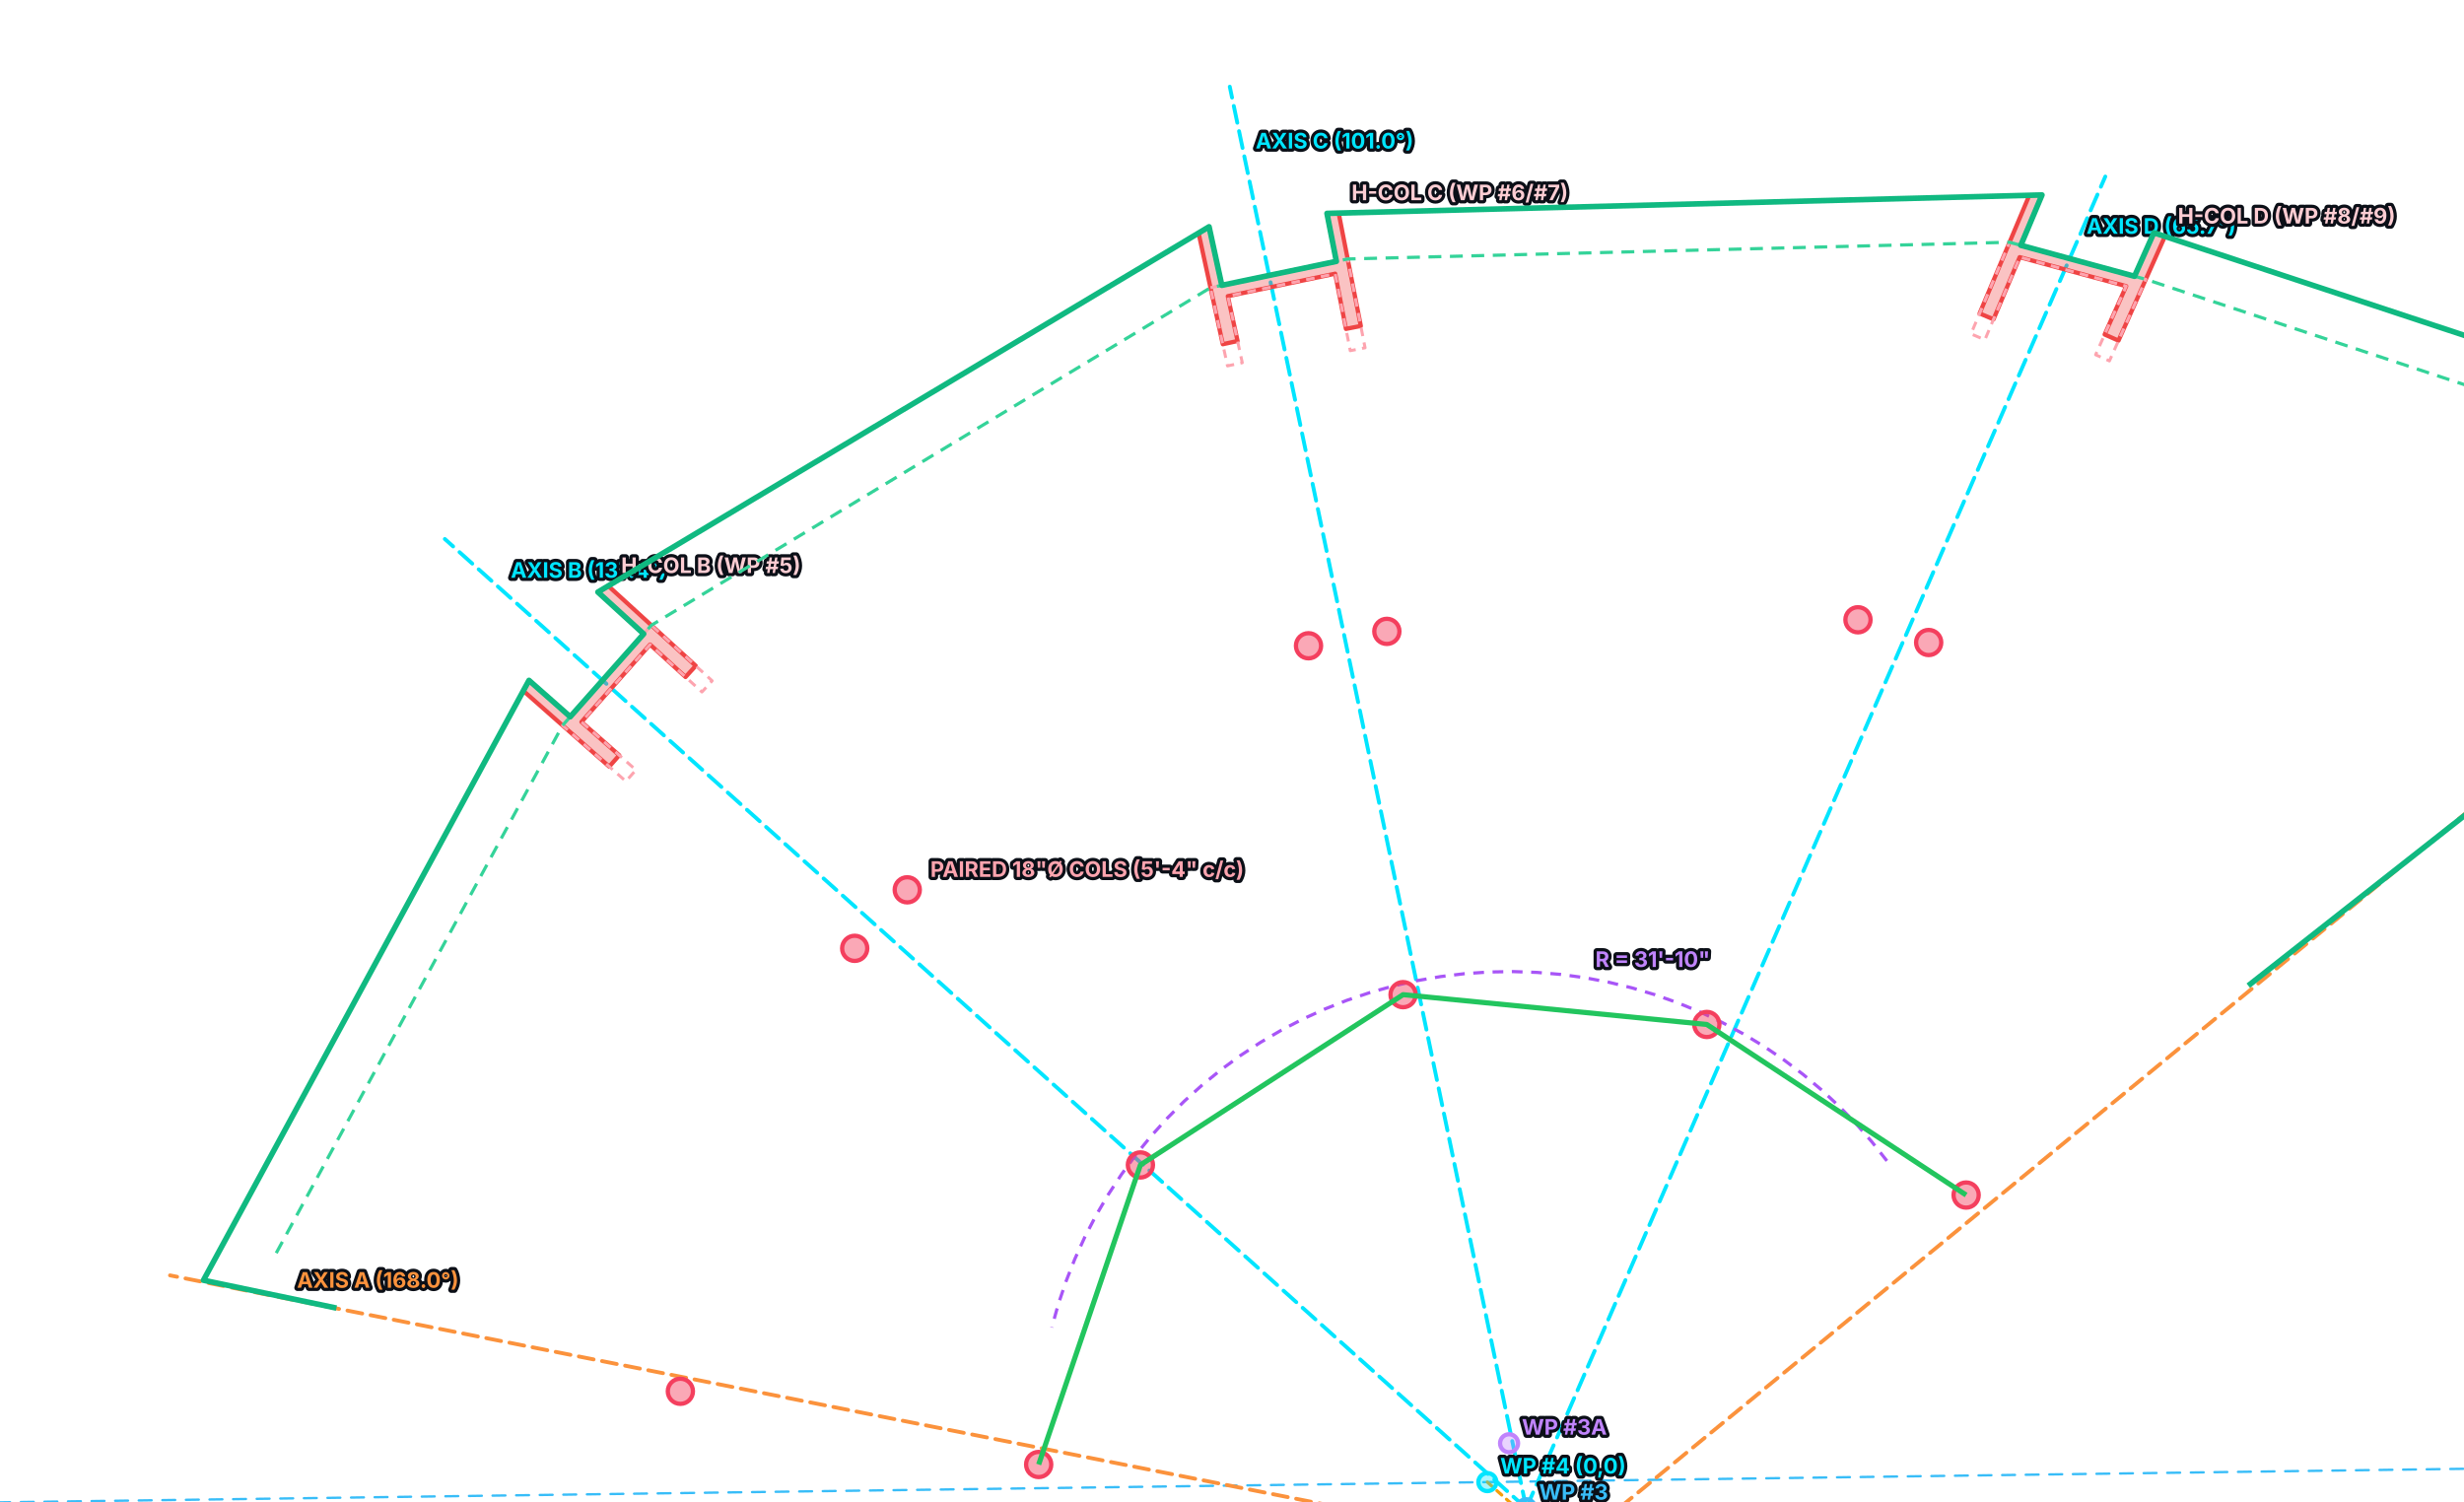
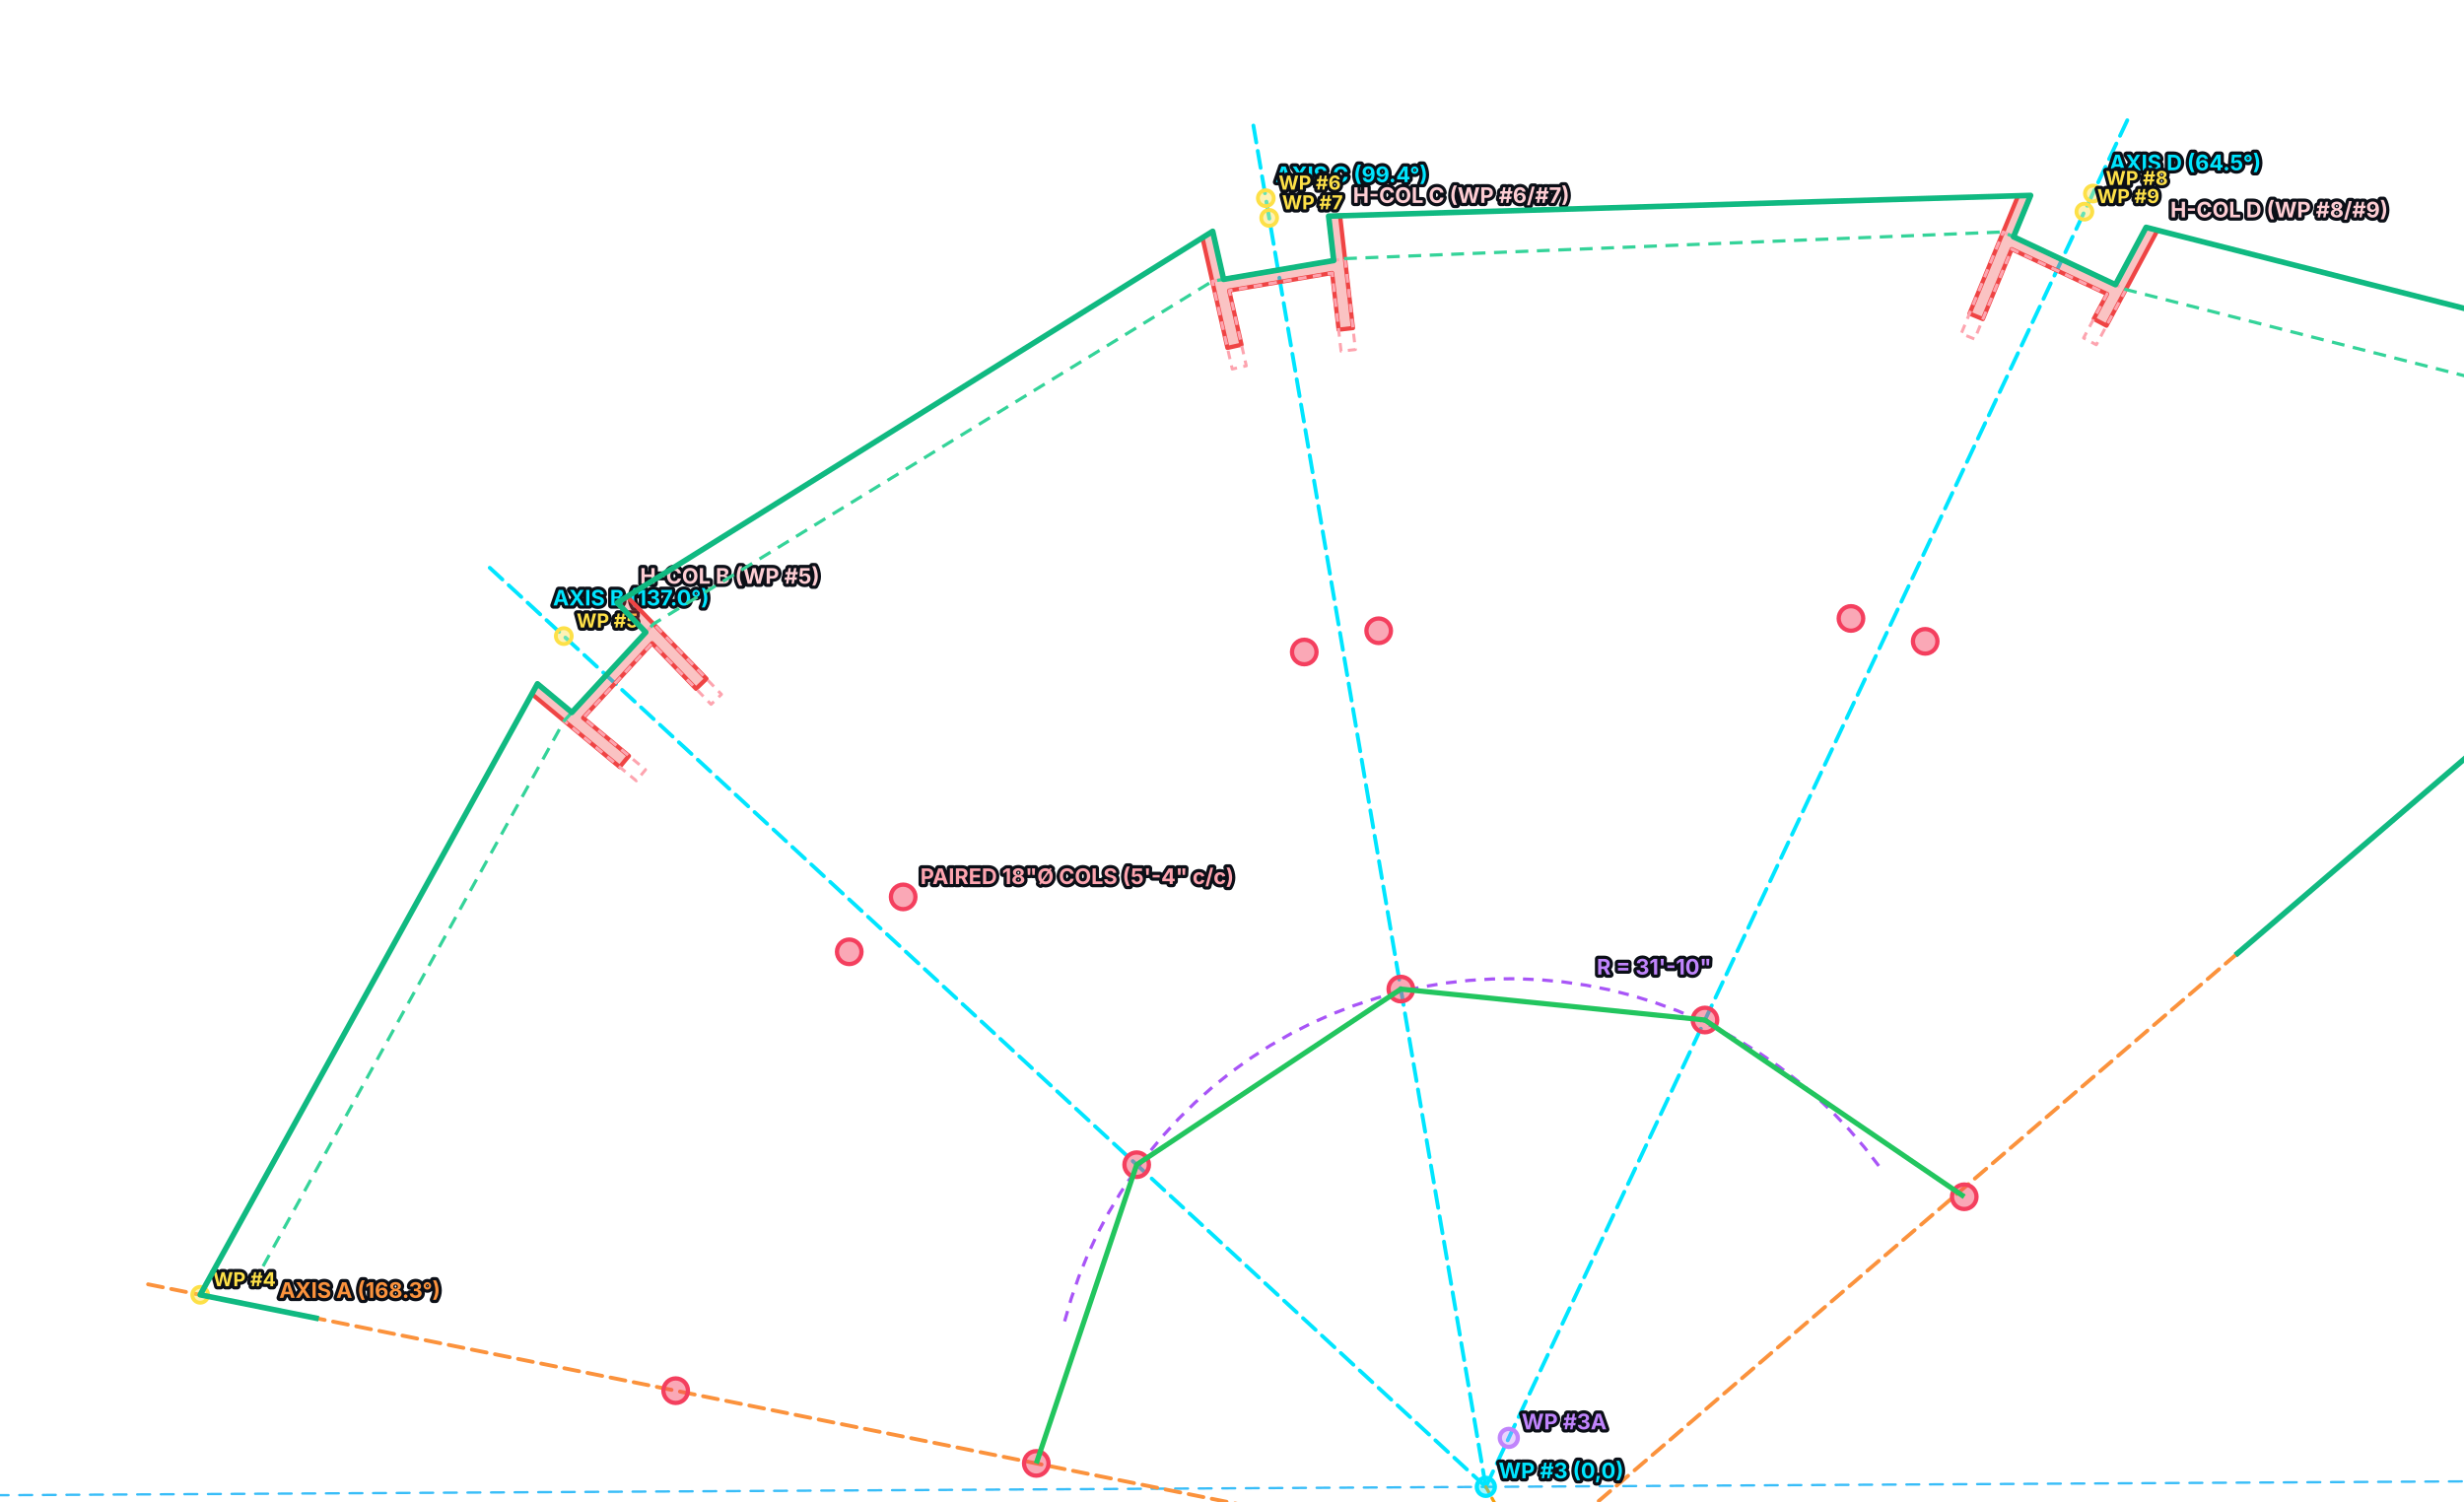
<svg xmlns="http://www.w3.org/2000/svg" viewBox="0 0 1149 700" width="1149" height="700" class="aalto-vector-svg">
  <g class="vec-layer" data-layer="regulating">
-     <line x1="-232.27" y1="703.75" x2="1370.70" y2="681.93" stroke="#38bdf8" stroke-width="1.1" stroke-dasharray="6,5" stroke-linecap="round" />
-     <line x1="711.71" y1="703.34" x2="207.44" y2="251.36" stroke="#00e5ff" stroke-width="1.8" stroke-dasharray="8,4" stroke-linecap="round" />
-     <text x="238.17" y="269.42" fill="#00e5ff" font-family="Inter, monospace, sans-serif" font-size="10" font-weight="700" paint-order="stroke" stroke="#0b0f17" stroke-width="3" stroke-linejoin="round">AXIS B (137.4°)</text>
-     <line x1="711.71" y1="703.34" x2="573.46" y2="40.42" stroke="#00e5ff" stroke-width="1.8" stroke-dasharray="8,4" stroke-linecap="round" />
-     <text x="585.52" y="69.25" fill="#00e5ff" font-family="Inter, monospace, sans-serif" font-size="10" font-weight="700" paint-order="stroke" stroke="#0b0f17" stroke-width="3" stroke-linejoin="round">AXIS C (101.0°)</text>
-     <line x1="711.71" y1="703.34" x2="981.74" y2="82.33" stroke="#00e5ff" stroke-width="1.8" stroke-dasharray="8,4" stroke-linecap="round" />
-     <text x="972.96" y="109.01" fill="#00e5ff" font-family="Inter, monospace, sans-serif" font-size="10" font-weight="700" paint-order="stroke" stroke="#0b0f17" stroke-width="3" stroke-linejoin="round">AXIS D (65.7°)</text>
-     <line x1="693.58" y1="691.15" x2="729.96" y2="723.83" stroke="#f59e0b" stroke-width="1.5" stroke-dasharray="3,3" stroke-linecap="round" />
-     <line x1="729.96" y1="723.83" x2="79.28" y2="594.75" stroke="#fb923c" stroke-width="1.8" stroke-dasharray="7,4" stroke-linecap="round" />
-     <text x="138.50" y="600.51" fill="#fb923c" font-family="Inter, monospace, sans-serif" font-size="10" font-weight="700" paint-order="stroke" stroke="#0b0f17" stroke-width="3" stroke-linejoin="round">AXIS A (168.0°)</text>
-     <line x1="729.96" y1="723.83" x2="1360.21" y2="206.50" stroke="#fb923c" stroke-width="1.8" stroke-dasharray="7,4" stroke-linecap="round" />
-     <text x="1322.48" y="236.57" fill="#fb923c" font-family="Inter, monospace, sans-serif" font-size="10" font-weight="700" paint-order="stroke" stroke="#0b0f17" stroke-width="3" stroke-linejoin="round">AXIS E (38.6°)</text>
-     <polyline points="879.88,541.34 872.91,532.50 865.50,524.03 857.67,515.95 849.43,508.28 840.82,501.04 831.84,494.25 822.53,487.93 812.90,482.10 802.99,476.76 792.82,471.94 782.42,467.65 771.81,463.89 761.03,460.68 750.09,458.02 739.03,455.93 727.88,454.41 716.66,453.46 705.42,453.08 694.16,453.28 682.94,454.06 671.76,455.41 660.67,457.33 649.70,459.81 638.86,462.85 628.19,466.44 617.73,470.57 607.48,475.24 597.49,480.42 587.78,486.10 578.37,492.27 569.29,498.92 560.56,506.02 552.20,513.56 544.24,521.52 536.70,529.88 529.60,538.61 522.95,547.69 516.77,557.10 511.09,566.81 505.90,576.80 501.24,587.04 497.11,597.51 493.51,608.17 490.47,619.01" fill="none" stroke="#a855f7" stroke-width="1.5" stroke-dasharray="5,4" stroke-linejoin="round" />
-     <text x="743.94" y="450.92" fill="#c084fc" font-family="Inter, monospace, sans-serif" font-size="10" font-weight="700" paint-order="stroke" stroke="#0b0f17" stroke-width="3" stroke-linejoin="round">R = 31'-10"</text>
-     <circle cx="693.58" cy="691.15" r="4.20" fill="#00e5ff" fill-opacity="0.35" stroke="#00e5ff" stroke-width="2.0" />
-     <text x="699.58" y="687.15" fill="#00e5ff" font-family="Inter, monospace, sans-serif" font-size="10" font-weight="700" paint-order="stroke" stroke="#0b0f17" stroke-width="3" stroke-linejoin="round">WP #4 (0,0)</text>
-     <circle cx="711.71" cy="703.34" r="4.20" fill="#38bdf8" fill-opacity="0.35" stroke="#38bdf8" stroke-width="2.0" />
-     <text x="717.71" y="699.34" fill="#38bdf8" font-family="Inter, monospace, sans-serif" font-size="10" font-weight="700" paint-order="stroke" stroke="#0b0f17" stroke-width="3" stroke-linejoin="round">WP #3</text>
-     <circle cx="703.70" cy="673.04" r="4.20" fill="#c084fc" fill-opacity="0.35" stroke="#c084fc" stroke-width="2.0" />
-     <text x="709.70" y="669.04" fill="#c084fc" font-family="Inter, monospace, sans-serif" font-size="10" font-weight="700" paint-order="stroke" stroke="#0b0f17" stroke-width="3" stroke-linejoin="round">WP #3A</text>
+     <line x1="-222.01" y1="698.50" x2="1365.56" y2="689.60" stroke="#38bdf8" stroke-width="1.1" stroke-dasharray="6,5" stroke-linecap="round" />
+     <line x1="692.86" y1="693.37" x2="228.13" y2="264.55" stroke="#00e5ff" stroke-width="1.8" stroke-dasharray="8,4" stroke-linecap="round" />
+     <text x="257.85" y="282.36" fill="#00e5ff" font-family="Inter, monospace, sans-serif" font-size="10" font-weight="700" paint-order="stroke" stroke="#0b0f17" stroke-width="3" stroke-linejoin="round">AXIS B (137.0°)</text>
+     <line x1="692.86" y1="693.37" x2="584.18" y2="56.78" stroke="#00e5ff" stroke-width="1.8" stroke-dasharray="8,4" stroke-linecap="round" />
+     <text x="594.84" y="84.93" fill="#00e5ff" font-family="Inter, monospace, sans-serif" font-size="10" font-weight="700" paint-order="stroke" stroke="#0b0f17" stroke-width="3" stroke-linejoin="round">AXIS C (99.4°)</text>
+     <line x1="692.86" y1="693.37" x2="992.99" y2="53.96" stroke="#00e5ff" stroke-width="1.8" stroke-dasharray="8,4" stroke-linecap="round" />
+     <text x="983.70" y="79.41" fill="#00e5ff" font-family="Inter, monospace, sans-serif" font-size="10" font-weight="700" paint-order="stroke" stroke="#0b0f17" stroke-width="3" stroke-linejoin="round">AXIS D (64.5°)</text>
+     <line x1="692.86" y1="693.37" x2="712.12" y2="728.58" stroke="#f59e0b" stroke-width="1.5" stroke-dasharray="3,3" stroke-linecap="round" />
+     <line x1="712.12" y1="728.58" x2="65.87" y2="598.27" stroke="#fb923c" stroke-width="1.8" stroke-dasharray="7,4" stroke-linecap="round" />
+     <text x="130.22" y="605.23" fill="#fb923c" font-family="Inter, monospace, sans-serif" font-size="10" font-weight="700" paint-order="stroke" stroke="#0b0f17" stroke-width="3" stroke-linejoin="round">AXIS A (168.3°)</text>
+     <line x1="712.12" y1="728.58" x2="1355.64" y2="176.91" stroke="#fb923c" stroke-width="1.8" stroke-dasharray="7,4" stroke-linecap="round" />
+     <text x="1314.67" y="211.32" fill="#fb923c" font-family="Inter, monospace, sans-serif" font-size="10" font-weight="700" paint-order="stroke" stroke="#0b0f17" stroke-width="3" stroke-linejoin="round">AXIS E (40.3°)</text>
+     <polyline points="876.12,543.69 869.41,535.03 862.26,526.73 854.69,518.80 846.74,511.27 838.40,504.16 829.72,497.48 820.70,491.25 811.38,485.50 801.77,480.23 791.91,475.45 781.82,471.19 771.52,467.45 761.04,464.24 750.42,461.57 739.67,459.45 728.82,457.88 717.91,456.87 706.97,456.41 696.01,456.52 685.07,457.19 674.19,458.41 663.37,460.20 652.67,462.53 642.10,465.40 631.69,468.82 621.46,472.76 611.45,477.22 601.69,482.18 592.19,487.64 582.98,493.58 574.08,499.98 565.53,506.82 557.34,514.10 549.53,521.78 542.12,529.86 535.14,538.30 528.59,547.09 522.51,556.20 516.90,565.61 511.78,575.30 507.16,585.23 503.05,595.39 499.47,605.74 496.42,616.27" fill="none" stroke="#a855f7" stroke-width="1.5" stroke-dasharray="5,4" stroke-linejoin="round" />
+     <text x="744.58" y="454.44" fill="#c084fc" font-family="Inter, monospace, sans-serif" font-size="10" font-weight="700" paint-order="stroke" stroke="#0b0f17" stroke-width="3" stroke-linejoin="round">R = 31'-10"</text>
+     <circle cx="692.86" cy="693.37" r="4.20" fill="#00e5ff" fill-opacity="0.35" stroke="#00e5ff" stroke-width="2.0" />
+     <text x="698.86" y="689.37" fill="#00e5ff" font-family="Inter, monospace, sans-serif" font-size="10" font-weight="700" paint-order="stroke" stroke="#0b0f17" stroke-width="3" stroke-linejoin="round">WP #3 (0,0)</text>
+     <circle cx="712.12" cy="728.58" r="4.20" fill="#fb923c" fill-opacity="0.35" stroke="#fb923c" stroke-width="2.0" />
+     <text x="718.12" y="724.58" fill="#fb923c" font-family="Inter, monospace, sans-serif" font-size="10" font-weight="700" paint-order="stroke" stroke="#0b0f17" stroke-width="3" stroke-linejoin="round">WP #2</text>
+     <circle cx="703.58" cy="670.53" r="4.20" fill="#c084fc" fill-opacity="0.35" stroke="#c084fc" stroke-width="2.0" />
+     <text x="709.58" y="666.53" fill="#c084fc" font-family="Inter, monospace, sans-serif" font-size="10" font-weight="700" paint-order="stroke" stroke="#0b0f17" stroke-width="3" stroke-linejoin="round">WP #3A</text>
+     <circle cx="93.36" cy="603.81" r="3.70" fill="#fde047" fill-opacity="0.40" stroke="#fde047" stroke-width="1.8" />
+     <text x="99.36" y="599.81" fill="#fde047" font-family="Inter, monospace, sans-serif" font-size="9" font-weight="700" paint-order="stroke" stroke="#0b0f17" stroke-width="3" stroke-linejoin="round">WP #4</text>
+     <circle cx="262.90" cy="296.63" r="3.70" fill="#fde047" fill-opacity="0.40" stroke="#fde047" stroke-width="1.8" />
+     <text x="268.90" y="292.63" fill="#fde047" font-family="Inter, monospace, sans-serif" font-size="9" font-weight="700" paint-order="stroke" stroke="#0b0f17" stroke-width="3" stroke-linejoin="round">WP #5</text>
+     <circle cx="590.27" cy="92.42" r="3.70" fill="#fde047" fill-opacity="0.40" stroke="#fde047" stroke-width="1.8" />
+     <text x="596.27" y="88.42" fill="#fde047" font-family="Inter, monospace, sans-serif" font-size="9" font-weight="700" paint-order="stroke" stroke="#0b0f17" stroke-width="3" stroke-linejoin="round">WP #6</text>
+     <circle cx="591.84" cy="101.61" r="3.70" fill="#fde047" fill-opacity="0.40" stroke="#fde047" stroke-width="1.8" />
+     <text x="597.84" y="97.61" fill="#fde047" font-family="Inter, monospace, sans-serif" font-size="9" font-weight="700" paint-order="stroke" stroke="#0b0f17" stroke-width="3" stroke-linejoin="round">WP #7</text>
+     <circle cx="975.95" cy="90.26" r="3.70" fill="#fde047" fill-opacity="0.40" stroke="#fde047" stroke-width="1.8" />
+     <text x="981.95" y="86.26" fill="#fde047" font-family="Inter, monospace, sans-serif" font-size="9" font-weight="700" paint-order="stroke" stroke="#0b0f17" stroke-width="3" stroke-linejoin="round">WP #8</text>
+     <circle cx="971.99" cy="98.70" r="3.70" fill="#fde047" fill-opacity="0.40" stroke="#fde047" stroke-width="1.8" />
+     <text x="977.99" y="94.70" fill="#fde047" font-family="Inter, monospace, sans-serif" font-size="9" font-weight="700" paint-order="stroke" stroke="#0b0f17" stroke-width="3" stroke-linejoin="round">WP #9</text>
  </g>
  <g class="vec-layer" data-layer="structure">
-     <polygon points="244.03,322.14 246.67,317.28 265.91,334.25 300.16,295.61 278.81,276.10 283.64,273.22 324.43,310.49 319.68,315.70 303.14,300.58 271.15,336.67 288.76,352.20 284.10,357.49" fill="#ef4444" fill-opacity="0.32" stroke="#ef4444" stroke-width="2.0" stroke-linejoin="round" />
-     <polygon points="558.92,108.67 563.80,105.75 569.75,133.05 623.17,121.88 618.79,99.51 624.25,99.37 634.56,152.01 627.64,153.37 622.61,127.64 572.55,138.11 577.10,159.02 570.21,160.52" fill="#ef4444" fill-opacity="0.32" stroke="#ef4444" stroke-width="2.0" stroke-linejoin="round" />
-     <polygon points="946.30,91.07 952.21,90.92 942.33,114.40 995.35,128.83 1004.39,108.54 1009.54,110.24 987.88,158.84 981.44,155.98 991.48,133.44 941.80,119.93 929.61,148.90 923.12,146.16" fill="#ef4444" fill-opacity="0.32" stroke="#ef4444" stroke-width="2.0" stroke-linejoin="round" />
-     <circle cx="484.35" cy="682.94" r="5.87" fill="#f43f5e" fill-opacity="0.45" stroke="#f43f5e" stroke-width="2.0" />
-     <circle cx="531.79" cy="543.25" r="5.87" fill="#f43f5e" fill-opacity="0.45" stroke="#f43f5e" stroke-width="2.0" />
-     <circle cx="654.27" cy="463.84" r="5.87" fill="#f43f5e" fill-opacity="0.45" stroke="#f43f5e" stroke-width="2.0" />
-     <circle cx="795.92" cy="477.74" r="5.87" fill="#f43f5e" fill-opacity="0.45" stroke="#f43f5e" stroke-width="2.0" />
-     <circle cx="916.84" cy="557.29" r="5.87" fill="#f43f5e" fill-opacity="0.45" stroke="#f43f5e" stroke-width="2.0" />
-     <circle cx="317.27" cy="648.80" r="5.87" fill="#f43f5e" fill-opacity="0.45" stroke="#f43f5e" stroke-width="2.0" />
-     <circle cx="398.56" cy="442.24" r="5.87" fill="#f43f5e" fill-opacity="0.45" stroke="#f43f5e" stroke-width="2.0" />
-     <circle cx="423.07" cy="414.95" r="5.87" fill="#f43f5e" fill-opacity="0.45" stroke="#f43f5e" stroke-width="2.0" />
-     <circle cx="610.18" cy="301.14" r="5.87" fill="#f43f5e" fill-opacity="0.45" stroke="#f43f5e" stroke-width="2.0" />
-     <circle cx="646.71" cy="294.43" r="5.87" fill="#f43f5e" fill-opacity="0.45" stroke="#f43f5e" stroke-width="2.0" />
-     <circle cx="866.40" cy="289.02" r="5.87" fill="#f43f5e" fill-opacity="0.45" stroke="#f43f5e" stroke-width="2.0" />
-     <circle cx="899.37" cy="299.62" r="5.87" fill="#f43f5e" fill-opacity="0.45" stroke="#f43f5e" stroke-width="2.0" />
-     <polygon points="262.33,338.28 303.74,291.58 332.09,317.48 327.33,322.69 303.14,300.58 271.15,336.67 296.54,359.06 291.87,364.35" fill="none" stroke="#fda4af" stroke-width="1.4" stroke-dasharray="4,3" stroke-linejoin="round" />
-     <polygon points="564.47,134.16 628.44,120.77 636.55,162.18 629.64,163.54 622.61,127.64 572.55,138.11 579.30,169.15 572.41,170.64" fill="none" stroke="#fda4af" stroke-width="1.4" stroke-dasharray="4,3" stroke-linejoin="round" />
-     <polygon points="937.08,112.97 1000.62,130.26 983.66,168.31 977.22,165.44 991.48,133.44 941.80,119.93 925.59,158.45 919.10,155.72" fill="none" stroke="#fda4af" stroke-width="1.4" stroke-dasharray="4,3" stroke-linejoin="round" />
-     <text x="433.83" y="408.91" fill="#fda4af" font-family="Inter, monospace, sans-serif" font-size="10" font-weight="700" paint-order="stroke" stroke="#0b0f17" stroke-width="3" stroke-linejoin="round">PAIRED 18"Ø COLS (5'-4" c/c)</text>
-     <text x="289.64" y="267.22" fill="#fecdd3" font-family="Inter, monospace, sans-serif" font-size="10" font-weight="700" paint-order="stroke" stroke="#0b0f17" stroke-width="3" stroke-linejoin="round">H-COL B (WP #5)</text>
-     <text x="630.25" y="93.37" fill="#fecdd3" font-family="Inter, monospace, sans-serif" font-size="10" font-weight="700" paint-order="stroke" stroke="#0b0f17" stroke-width="3" stroke-linejoin="round">H-COL C (WP #6/#7)</text>
-     <text x="1015.54" y="104.24" fill="#fecdd3" font-family="Inter, monospace, sans-serif" font-size="10" font-weight="700" paint-order="stroke" stroke="#0b0f17" stroke-width="3" stroke-linejoin="round">H-COL D (WP #8/#9)</text>
+     <polygon points="248.00,323.63 250.62,318.88 266.67,332.22 301.13,294.87 287.83,281.08 292.45,278.20 329.42,316.53 324.58,321.20 304.08,299.95 271.94,334.78 293.26,352.49 288.96,357.67" fill="#ef4444" fill-opacity="0.32" stroke="#ef4444" stroke-width="2.0" stroke-linejoin="round" />
+     <polygon points="560.72,110.85 565.50,107.87 570.58,130.26 621.93,121.49 619.55,100.79 624.90,100.63 630.90,152.98 624.22,153.75 621.18,127.31 573.20,135.50 578.93,160.76 572.37,162.24" fill="#ef4444" fill-opacity="0.32" stroke="#ef4444" stroke-width="2.0" stroke-linejoin="round" />
+     <polygon points="941.07,91.29 946.90,91.12 938.94,110.43 986.48,132.75 1000.76,106.02 1006.08,107.38 982.29,151.87 976.36,148.70 982.56,137.10 938.07,116.22 924.64,148.79 918.42,146.23" fill="#ef4444" fill-opacity="0.32" stroke="#ef4444" stroke-width="2.0" stroke-linejoin="round" />
+     <circle cx="483.24" cy="682.43" r="5.72" fill="#f43f5e" fill-opacity="0.45" stroke="#f43f5e" stroke-width="2.0" />
+     <circle cx="530.05" cy="543.14" r="5.72" fill="#f43f5e" fill-opacity="0.45" stroke="#f43f5e" stroke-width="2.0" />
+     <circle cx="653.23" cy="461.24" r="5.72" fill="#f43f5e" fill-opacity="0.45" stroke="#f43f5e" stroke-width="2.0" />
+     <circle cx="795.05" cy="475.67" r="5.72" fill="#f43f5e" fill-opacity="0.45" stroke="#f43f5e" stroke-width="2.0" />
+     <circle cx="915.96" cy="558.09" r="5.72" fill="#f43f5e" fill-opacity="0.45" stroke="#f43f5e" stroke-width="2.0" />
+     <circle cx="315.08" cy="648.52" r="5.72" fill="#f43f5e" fill-opacity="0.45" stroke="#f43f5e" stroke-width="2.0" />
+     <circle cx="396.01" cy="443.86" r="5.72" fill="#f43f5e" fill-opacity="0.45" stroke="#f43f5e" stroke-width="2.0" />
+     <circle cx="421.16" cy="418.25" r="5.72" fill="#f43f5e" fill-opacity="0.45" stroke="#f43f5e" stroke-width="2.0" />
+     <circle cx="608.20" cy="304.05" r="5.72" fill="#f43f5e" fill-opacity="0.45" stroke="#f43f5e" stroke-width="2.0" />
+     <circle cx="642.90" cy="294.14" r="5.72" fill="#f43f5e" fill-opacity="0.45" stroke="#f43f5e" stroke-width="2.0" />
+     <circle cx="863.13" cy="288.40" r="5.72" fill="#f43f5e" fill-opacity="0.45" stroke="#f43f5e" stroke-width="2.0" />
+     <circle cx="897.75" cy="299.08" r="5.72" fill="#f43f5e" fill-opacity="0.45" stroke="#f43f5e" stroke-width="2.0" />
+     <polygon points="263.06,336.14 304.75,290.95 336.43,323.79 331.58,328.46 304.08,299.95 271.94,334.78 301.02,358.94 296.72,364.12" fill="none" stroke="#fda4af" stroke-width="1.4" stroke-dasharray="4,3" stroke-linejoin="round" />
+     <polygon points="565.32,131.16 627.18,120.60 632.05,163.01 625.36,163.77 621.18,127.31 573.20,135.50 581.17,170.60 574.61,172.09" fill="none" stroke="#fda4af" stroke-width="1.4" stroke-dasharray="4,3" stroke-linejoin="round" />
+     <polygon points="934.11,108.17 991.31,135.01 977.54,160.77 971.60,157.60 982.56,137.10 938.07,116.22 920.79,158.12 914.57,155.56" fill="none" stroke="#fda4af" stroke-width="1.4" stroke-dasharray="4,3" stroke-linejoin="round" />
+     <text x="429.16" y="412.25" fill="#fda4af" font-family="Inter, monospace, sans-serif" font-size="10" font-weight="700" paint-order="stroke" stroke="#0b0f17" stroke-width="3" stroke-linejoin="round">PAIRED 18"Ø COLS (5'-4" c/c)</text>
+     <text x="298.45" y="272.20" fill="#fecdd3" font-family="Inter, monospace, sans-serif" font-size="10" font-weight="700" paint-order="stroke" stroke="#0b0f17" stroke-width="3" stroke-linejoin="round">H-COL B (WP #5)</text>
+     <text x="630.90" y="94.63" fill="#fecdd3" font-family="Inter, monospace, sans-serif" font-size="10" font-weight="700" paint-order="stroke" stroke="#0b0f17" stroke-width="3" stroke-linejoin="round">H-COL C (WP #6/#7)</text>
+     <text x="1012.08" y="101.38" fill="#fecdd3" font-family="Inter, monospace, sans-serif" font-size="10" font-weight="700" paint-order="stroke" stroke="#0b0f17" stroke-width="3" stroke-linejoin="round">H-COL D (WP #8/#9)</text>
  </g>
  <g class="vec-layer" data-layer="walls">
-     <polyline points="128.81,584.36 262.33,338.28 303.74,291.58 564.47,134.16 628.44,120.77 937.08,112.97 1000.62,130.26 1303.85,230.51" fill="none" stroke="#34d399" stroke-width="1.5" stroke-dasharray="6,4" stroke-linejoin="round" />
-     <polyline points="156.90,610.00 94.87,597.02 244.03,322.14 246.67,317.28 265.91,334.25 300.16,295.61 278.81,276.10 283.64,273.22 558.92,108.67 563.80,105.75 569.75,133.05 623.17,121.88 618.79,99.51 624.25,99.37 946.30,91.07 952.21,90.92 942.33,114.40 995.35,128.83 1004.39,108.54 1009.54,110.24 1349.59,222.66 1048.40,459.65" fill="none" stroke="#10b981" stroke-width="2.6" stroke-linejoin="round" />
-     <polyline points="484.35,682.94 531.79,543.25 654.27,463.84 795.92,477.74 916.84,557.29" fill="none" stroke="#22c55e" stroke-width="2.4" stroke-linejoin="round" />
+     <polyline points="122.66,590.50 263.06,336.14 304.75,290.95 565.32,131.16 627.18,120.60 934.11,108.17 991.31,135.01 1284.37,209.65" fill="none" stroke="#34d399" stroke-width="1.5" stroke-dasharray="6,4" stroke-linejoin="round" />
+     <polyline points="148.64,614.96 93.36,603.81 248.00,323.63 250.62,318.88 266.67,332.22 301.13,294.87 287.83,281.08 292.45,278.20 560.72,110.85 565.50,107.87 570.58,130.26 621.93,121.49 619.55,100.79 624.90,100.63 941.07,91.29 946.90,91.12 938.94,110.43 986.48,132.75 1000.76,106.02 1006.08,107.38 1338.10,191.94 1042.41,445.43" fill="none" stroke="#10b981" stroke-width="2.6" stroke-linejoin="round" />
+     <polyline points="483.24,682.43 530.05,543.14 653.23,461.24 795.05,475.67 915.96,558.09" fill="none" stroke="#22c55e" stroke-width="2.4" stroke-linejoin="round" />
  </g>
</svg>
